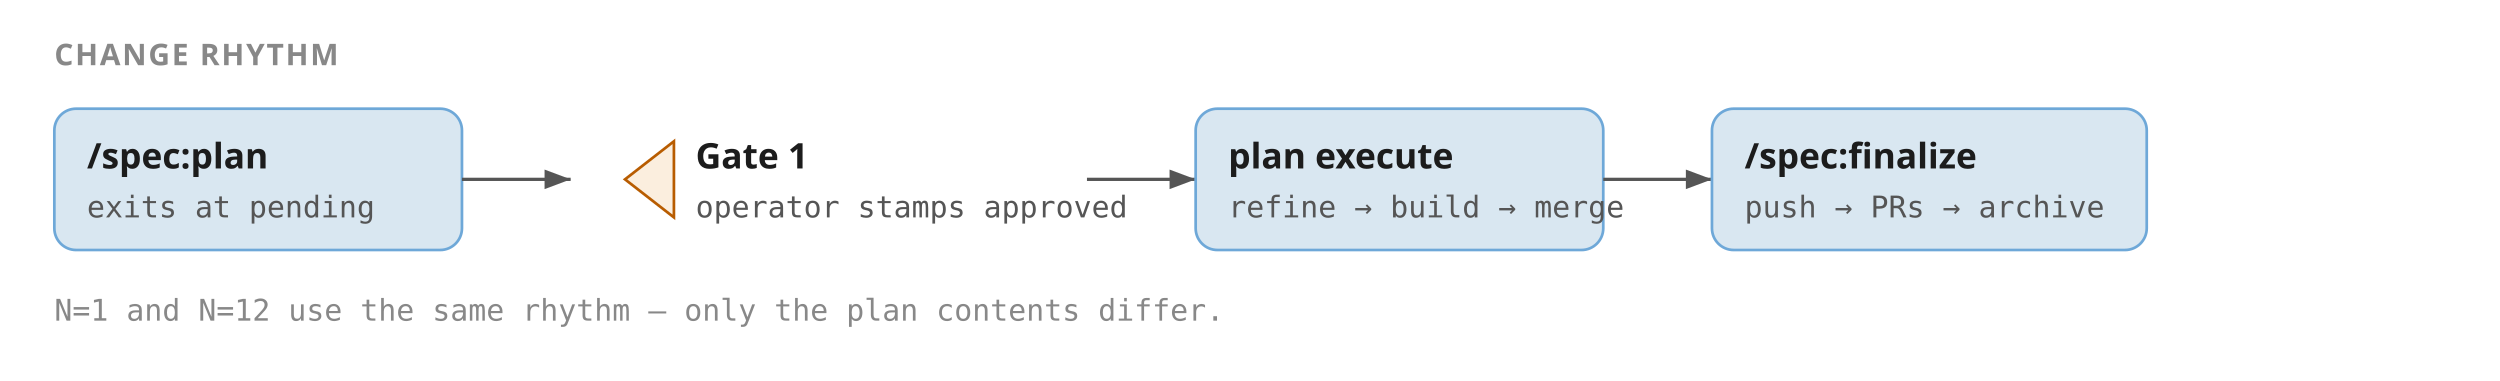
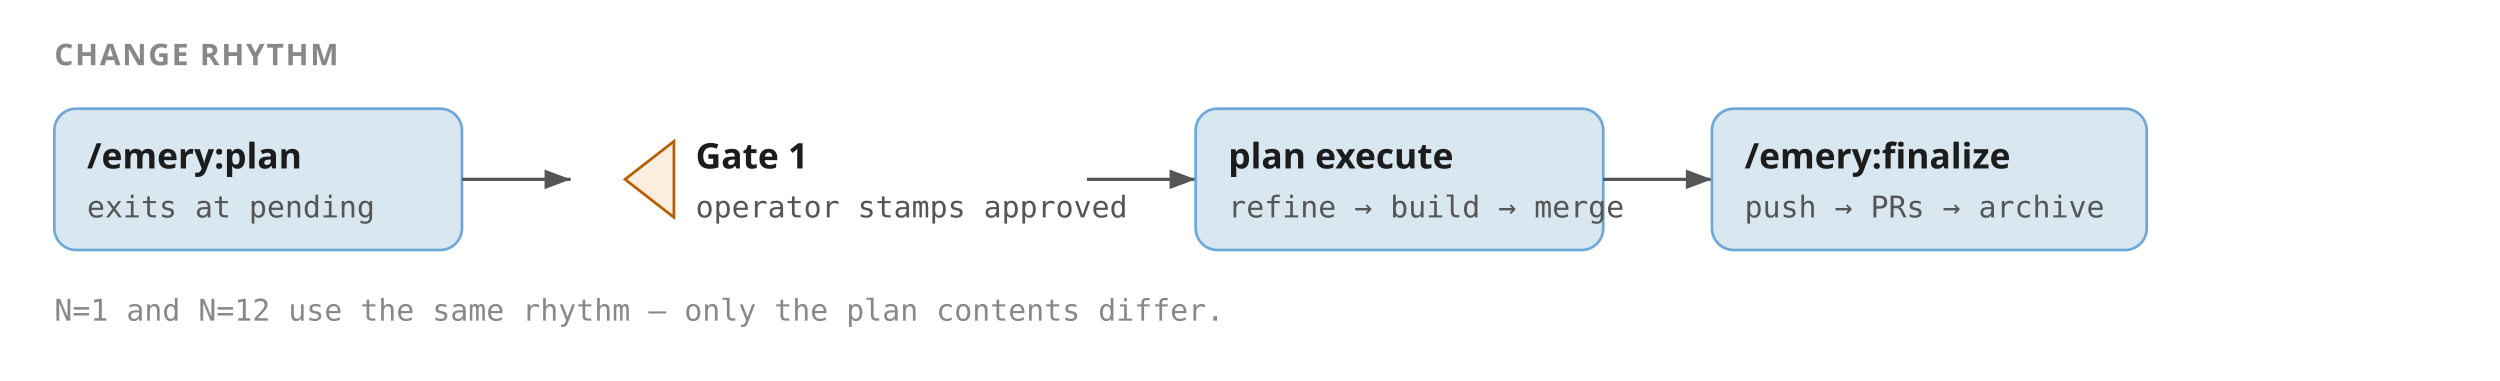
- <svg xmlns="http://www.w3.org/2000/svg" viewBox="0 0 920 140" role="img" aria-label="Specify change rhythm from plan through Gate 1 to execute and finalize">
+ <svg xmlns="http://www.w3.org/2000/svg" viewBox="0 0 920 140" role="img" aria-label="Emery change rhythm from plan through Gate 1 to execute and finalize">
  <defs>
    <marker id="arr" markerWidth="10" markerHeight="10" refX="8" refY="3" orient="auto">
      <path d="M0,0 L0,6 L8,3 z" fill="#555" />
    </marker>
  </defs>
  <text x="20" y="24" font-family="ui-sans-serif, system-ui, sans-serif" font-size="11" font-weight="600" fill="#888" letter-spacing="0.06em">CHANGE RHYTHM</text>
  <rect x="20" y="40" width="150" height="52" rx="8" fill="#d9e7f1" stroke="#6ea8d8" />
-   <text x="32" y="62" font-family="ui-sans-serif, system-ui, sans-serif" font-size="13" font-weight="600" fill="#1c1c1c">/spec:plan</text>
+   <text x="32" y="62" font-family="ui-sans-serif, system-ui, sans-serif" font-size="13" font-weight="600" fill="#1c1c1c">/emery:plan</text>
  <text x="32" y="80" font-family="ui-monospace, monospace" font-size="11" fill="#555">exits at pending</text>
  <path d="M170 66 L210 66" stroke="#555" stroke-width="1.2" fill="none" marker-end="url(#arr)" />
  <polygon points="230,66 248,52 248,80" fill="#fbeede" stroke="#b85c00" />
  <text x="256" y="62" font-family="ui-sans-serif, system-ui, sans-serif" font-size="13" font-weight="600" fill="#1c1c1c">Gate 1</text>
  <text x="256" y="80" font-family="ui-monospace, monospace" font-size="11" fill="#555">operator stamps approved</text>
  <path d="M400 66 L440 66" stroke="#555" stroke-width="1.2" fill="none" marker-end="url(#arr)" />
  <rect x="440" y="40" width="150" height="52" rx="8" fill="#d9e7f1" stroke="#6ea8d8" />
  <text x="452" y="62" font-family="ui-sans-serif, system-ui, sans-serif" font-size="13" font-weight="600" fill="#1c1c1c">plan execute</text>
  <text x="452" y="80" font-family="ui-monospace, monospace" font-size="11" fill="#555">refine → build → merge</text>
  <path d="M590 66 L630 66" stroke="#555" stroke-width="1.2" fill="none" marker-end="url(#arr)" />
  <rect x="630" y="40" width="160" height="52" rx="8" fill="#d9e7f1" stroke="#6ea8d8" />
-   <text x="642" y="62" font-family="ui-sans-serif, system-ui, sans-serif" font-size="13" font-weight="600" fill="#1c1c1c">/spec:finalize</text>
+   <text x="642" y="62" font-family="ui-sans-serif, system-ui, sans-serif" font-size="13" font-weight="600" fill="#1c1c1c">/emery:finalize</text>
  <text x="642" y="80" font-family="ui-monospace, monospace" font-size="11" fill="#555">push → PRs → archive</text>
  <text x="20" y="118" font-family="ui-monospace, monospace" font-size="11" fill="#888">N=1 and N=12 use the same rhythm — only the plan contents differ.</text>
</svg>
